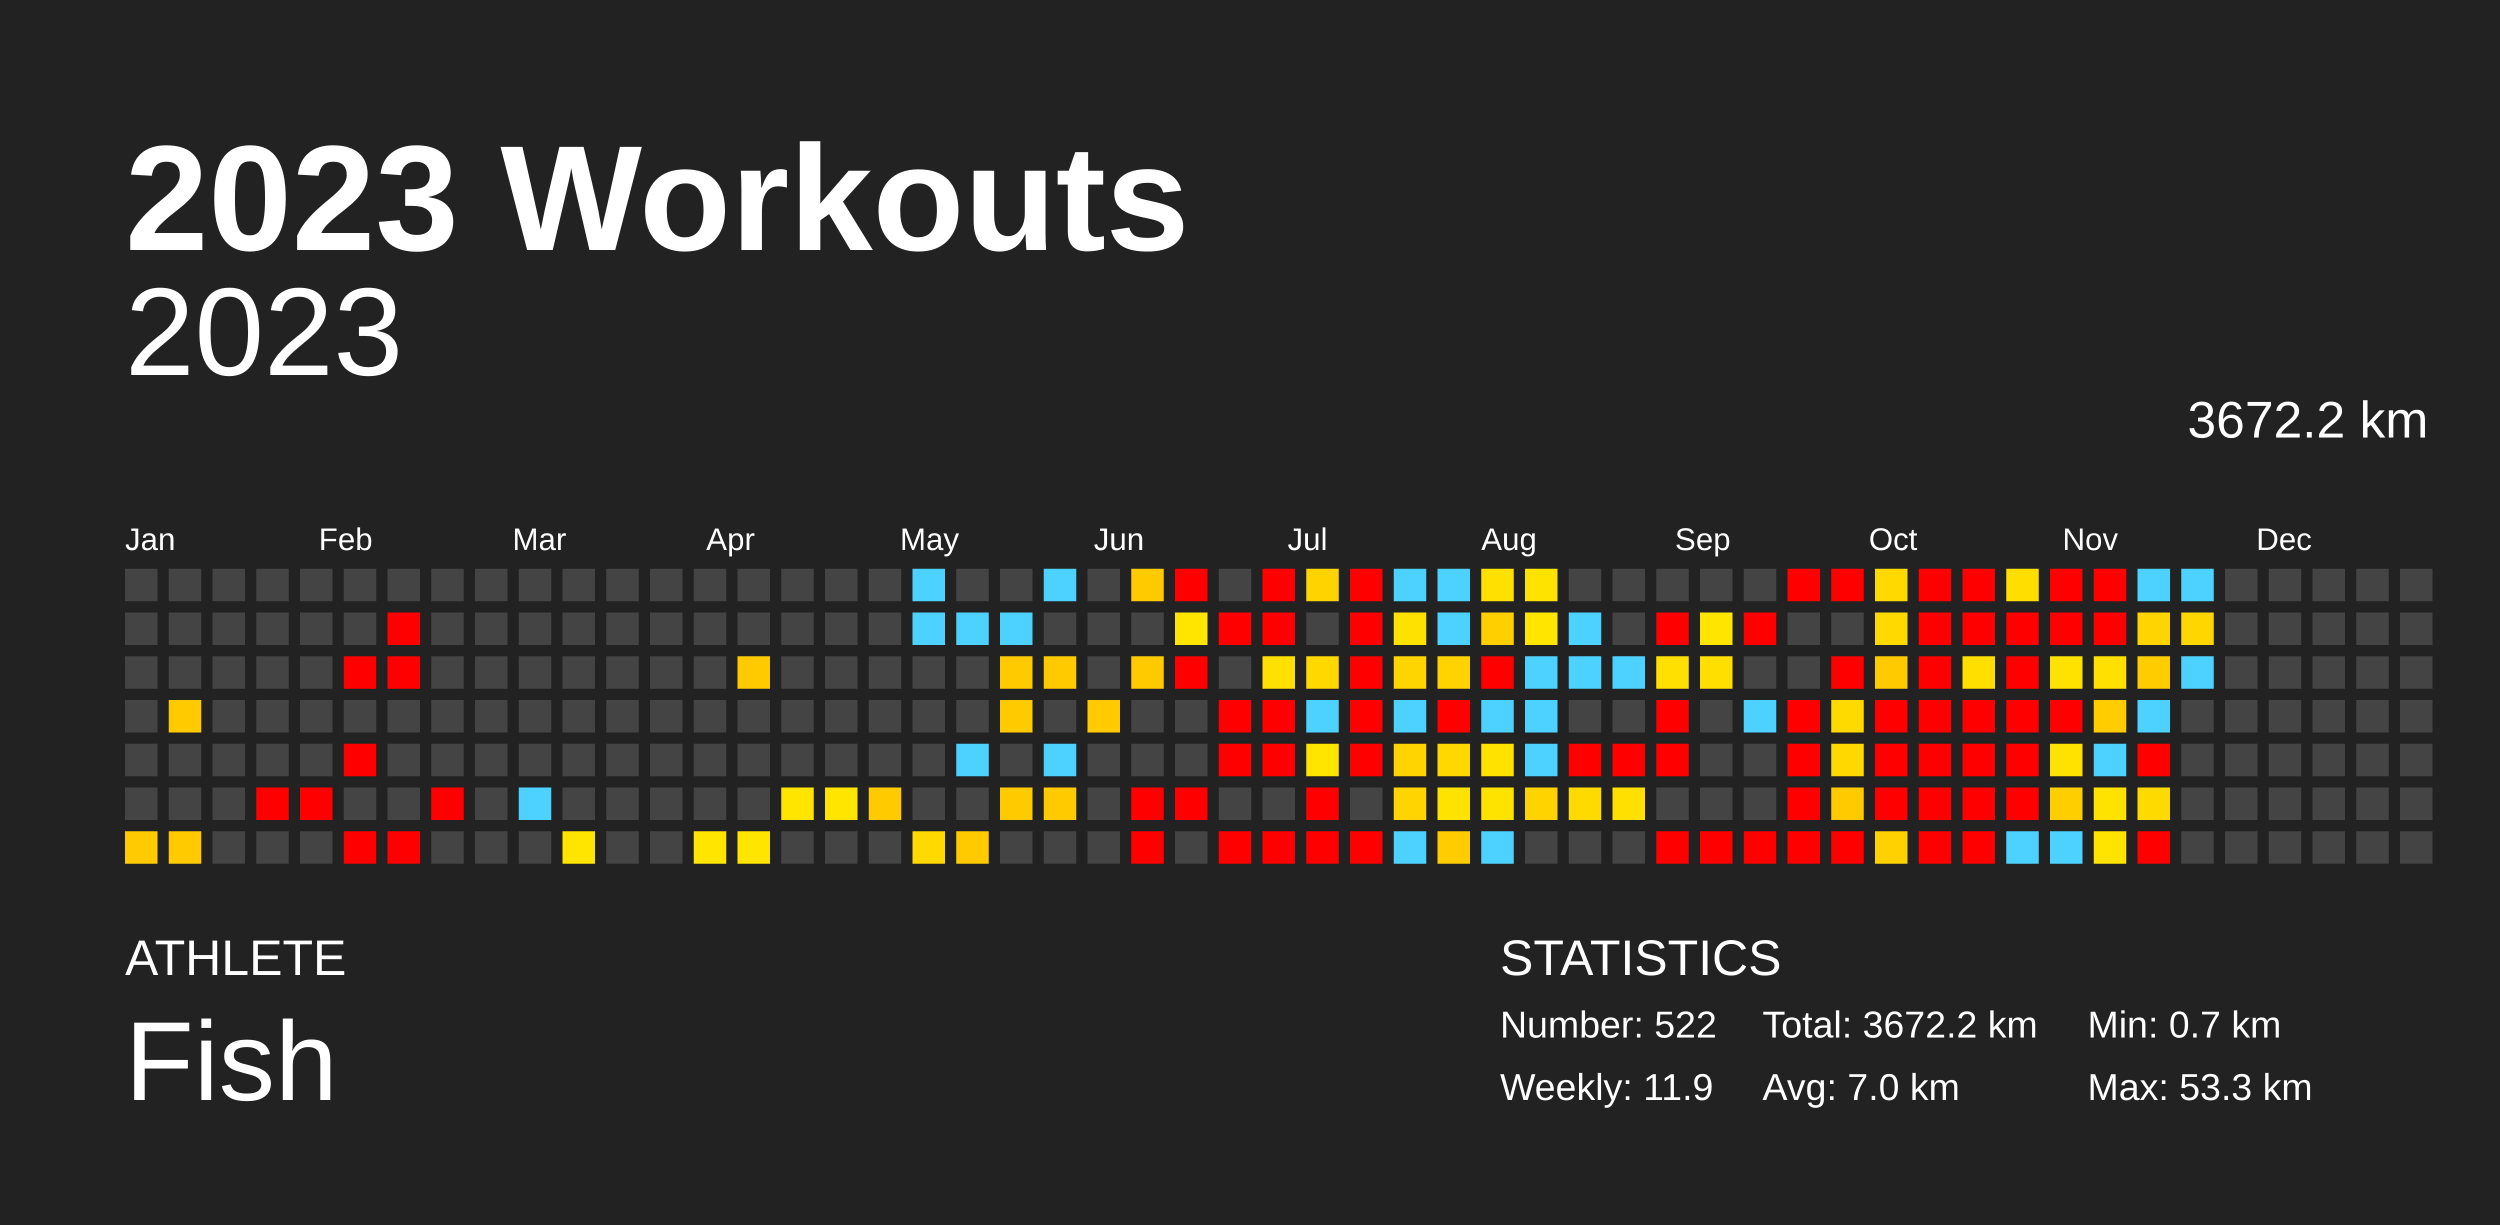
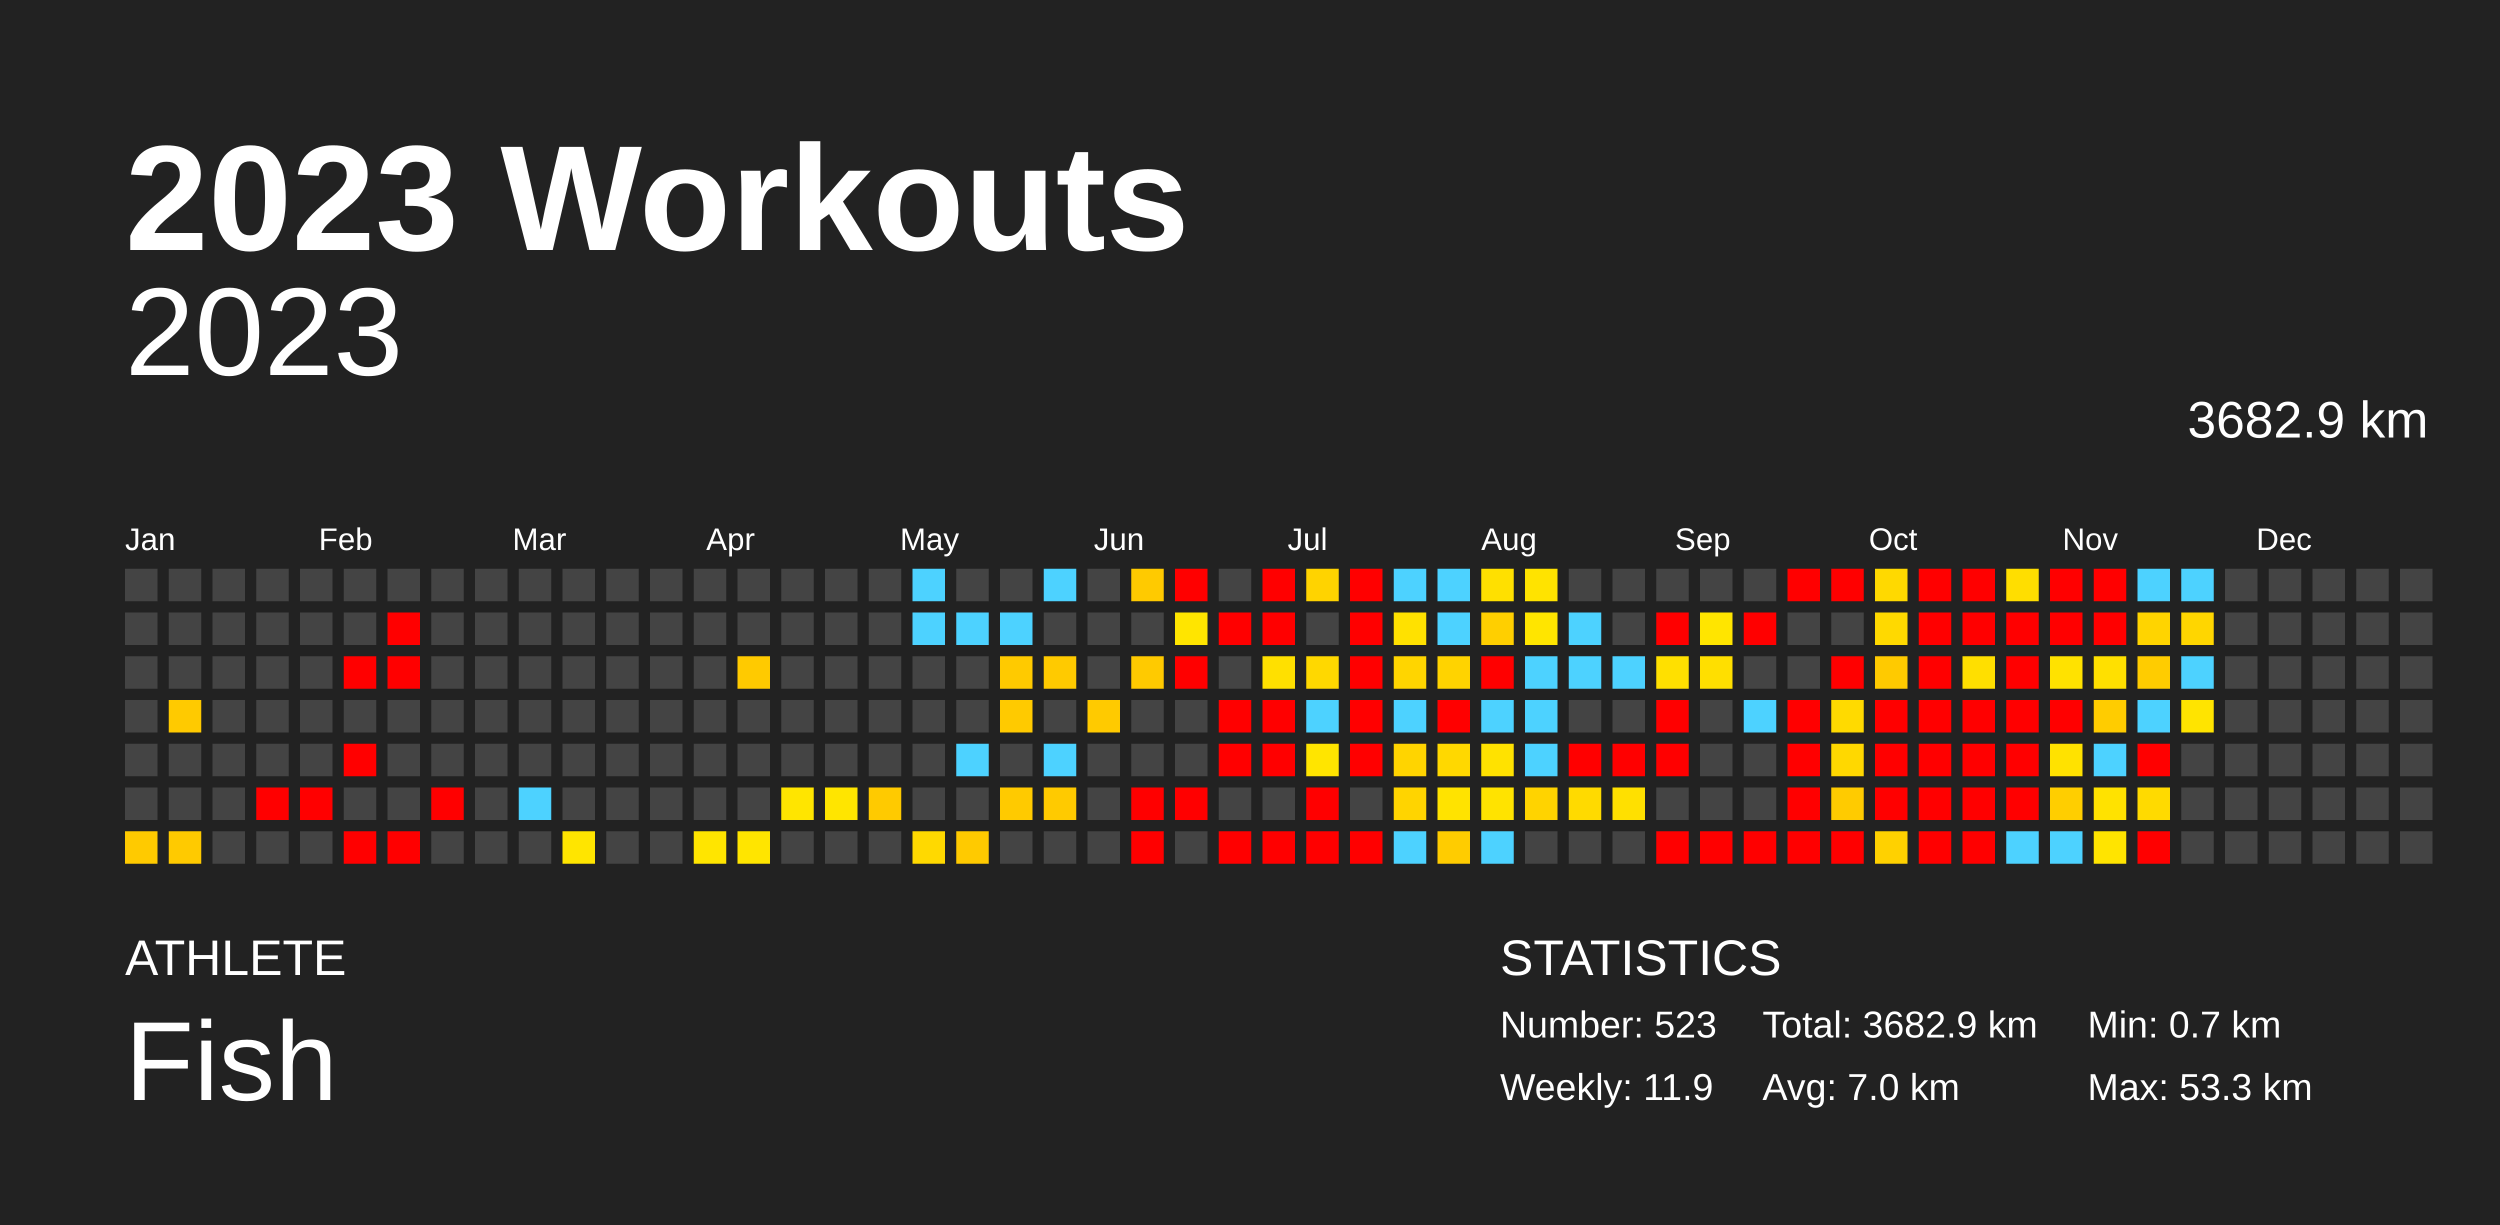
<svg xmlns="http://www.w3.org/2000/svg" baseProfile="full" height="98mm" version="1.1" viewBox="0,0,200,98" width="200mm">
  <defs />
  <rect fill="#222222" height="98" width="200" x="0" y="0" />
  <text fill="#FFFFFF" style="font-size:12px; font-family:Arial; font-weight:bold;" x="10" y="20">2023 Workouts</text>
  <text fill="#FFFFFF" style="font-size:4px; font-family:Arial" x="10" y="78">ATHLETE</text>
  <text fill="#FFFFFF" style="font-size:9px; font-family:Arial" x="10" y="88">Fish</text>
  <text fill="#FFFFFF" style="font-size:4px; font-family:Arial" x="120" y="78">STATISTICS</text>
-   <text fill="#FFFFFF" style="font-size:3px; font-family:Arial" x="120" y="83">Number: 522</text>
+   <text fill="#FFFFFF" style="font-size:3px; font-family:Arial" x="120" y="83">Number: 523</text>
  <text fill="#FFFFFF" style="font-size:3px; font-family:Arial" x="120" y="88">Weekly: 11.9</text>
-   <text fill="#FFFFFF" style="font-size:3px; font-family:Arial" x="141" y="83">Total: 3672.2 km</text>
+   <text fill="#FFFFFF" style="font-size:3px; font-family:Arial" x="141" y="83">Total: 3682.9 km</text>
  <text fill="#FFFFFF" style="font-size:3px; font-family:Arial" x="141" y="88">Avg: 7.0 km</text>
  <text fill="#FFFFFF" style="font-size:3px; font-family:Arial" x="167" y="83">Min: 0.7 km</text>
  <text fill="#FFFFFF" style="font-size:3px; font-family:Arial" x="167" y="88">Max: 53.3 km</text>
  <text alignment-baseline="hanging" fill="#FFFFFF" style="font-size:10.0px; font-family:Arial;" x="10" y="30">2023</text>
-   <text alignment-baseline="hanging" fill="#FFFFFF" style="font-size:4.125px; font-family:Arial;" x="175" y="35">3672.2 km</text>
+   <text alignment-baseline="hanging" fill="#FFFFFF" style="font-size:4.125px; font-family:Arial;" x="175" y="35">3682.9 km</text>
  <text fill="#FFFFFF" style="font-size:2.5px; font-family:Arial" x="10.0" y="44">Jan</text>
  <text fill="#FFFFFF" style="font-size:2.5px; font-family:Arial" x="25.5" y="44">Feb</text>
  <text fill="#FFFFFF" style="font-size:2.5px; font-family:Arial" x="41.0" y="44">Mar</text>
  <text fill="#FFFFFF" style="font-size:2.5px; font-family:Arial" x="56.5" y="44">Apr</text>
  <text fill="#FFFFFF" style="font-size:2.5px; font-family:Arial" x="72.0" y="44">May</text>
  <text fill="#FFFFFF" style="font-size:2.5px; font-family:Arial" x="87.5" y="44">Jun</text>
  <text fill="#FFFFFF" style="font-size:2.5px; font-family:Arial" x="103.0" y="44">Jul</text>
  <text fill="#FFFFFF" style="font-size:2.5px; font-family:Arial" x="118.5" y="44">Aug</text>
  <text fill="#FFFFFF" style="font-size:2.5px; font-family:Arial" x="134.0" y="44">Sep</text>
  <text fill="#FFFFFF" style="font-size:2.5px; font-family:Arial" x="149.5" y="44">Oct</text>
  <text fill="#FFFFFF" style="font-size:2.5px; font-family:Arial" x="165.0" y="44">Nov</text>
  <text fill="#FFFFFF" style="font-size:2.5px; font-family:Arial" x="180.5" y="44">Dec</text>
  <rect fill="#444444" height="2.6" width="2.6" x="10.0" y="45.5" />
  <rect fill="#444444" height="2.6" width="2.6" x="10.0" y="49.0" />
  <rect fill="#444444" height="2.6" width="2.6" x="10.0" y="52.5" />
  <rect fill="#444444" height="2.6" width="2.6" x="10.0" y="56.0" />
  <rect fill="#444444" height="2.6" width="2.6" x="10.0" y="59.5" />
  <rect fill="#444444" height="2.6" width="2.6" x="10.0" y="63.0" />
  <rect fill="#ffca00" height="2.6" width="2.6" x="10.0" y="66.5" />
  <rect fill="#444444" height="2.6" width="2.6" x="13.5" y="45.5" />
  <rect fill="#444444" height="2.6" width="2.6" x="13.5" y="49.0" />
  <rect fill="#444444" height="2.6" width="2.6" x="13.5" y="52.5" />
  <rect fill="#ffca00" height="2.6" width="2.6" x="13.5" y="56.0" />
  <rect fill="#444444" height="2.6" width="2.6" x="13.5" y="59.5" />
  <rect fill="#444444" height="2.6" width="2.6" x="13.5" y="63.0" />
  <rect fill="#ffca00" height="2.6" width="2.6" x="13.5" y="66.5" />
  <rect fill="#444444" height="2.6" width="2.6" x="17.0" y="45.5" />
  <rect fill="#444444" height="2.6" width="2.6" x="17.0" y="49.0" />
  <rect fill="#444444" height="2.6" width="2.6" x="17.0" y="52.5" />
  <rect fill="#444444" height="2.6" width="2.6" x="17.0" y="56.0" />
  <rect fill="#444444" height="2.6" width="2.6" x="17.0" y="59.5" />
  <rect fill="#444444" height="2.6" width="2.6" x="17.0" y="63.0" />
  <rect fill="#444444" height="2.6" width="2.6" x="17.0" y="66.5" />
  <rect fill="#444444" height="2.6" width="2.6" x="20.5" y="45.5" />
  <rect fill="#444444" height="2.6" width="2.6" x="20.5" y="49.0" />
  <rect fill="#444444" height="2.6" width="2.6" x="20.5" y="52.5" />
  <rect fill="#444444" height="2.6" width="2.6" x="20.5" y="56.0" />
  <rect fill="#444444" height="2.6" width="2.6" x="20.5" y="59.5" />
  <rect fill="red" height="2.6" width="2.6" x="20.5" y="63.0" />
  <rect fill="#444444" height="2.6" width="2.6" x="20.5" y="66.5" />
  <rect fill="#444444" height="2.6" width="2.6" x="24.0" y="45.5" />
  <rect fill="#444444" height="2.6" width="2.6" x="24.0" y="49.0" />
  <rect fill="#444444" height="2.6" width="2.6" x="24.0" y="52.5" />
  <rect fill="#444444" height="2.6" width="2.6" x="24.0" y="56.0" />
  <rect fill="#444444" height="2.6" width="2.6" x="24.0" y="59.5" />
  <rect fill="red" height="2.6" width="2.6" x="24.0" y="63.0" />
  <rect fill="#444444" height="2.6" width="2.6" x="24.0" y="66.5" />
  <rect fill="#444444" height="2.6" width="2.6" x="27.5" y="45.5" />
  <rect fill="#444444" height="2.6" width="2.6" x="27.5" y="49.0" />
  <rect fill="red" height="2.6" width="2.6" x="27.5" y="52.5" />
  <rect fill="#444444" height="2.6" width="2.6" x="27.5" y="56.0" />
  <rect fill="red" height="2.6" width="2.6" x="27.5" y="59.5" />
  <rect fill="#444444" height="2.6" width="2.6" x="27.5" y="63.0" />
  <rect fill="red" height="2.6" width="2.6" x="27.5" y="66.5" />
  <rect fill="#444444" height="2.6" width="2.6" x="31.0" y="45.5" />
  <rect fill="red" height="2.6" width="2.6" x="31.0" y="49.0" />
  <rect fill="red" height="2.6" width="2.6" x="31.0" y="52.5" />
  <rect fill="#444444" height="2.6" width="2.6" x="31.0" y="56.0" />
  <rect fill="#444444" height="2.6" width="2.6" x="31.0" y="59.5" />
  <rect fill="#444444" height="2.6" width="2.6" x="31.0" y="63.0" />
  <rect fill="red" height="2.6" width="2.6" x="31.0" y="66.5" />
  <rect fill="#444444" height="2.6" width="2.6" x="34.5" y="45.5" />
  <rect fill="#444444" height="2.6" width="2.6" x="34.5" y="49.0" />
  <rect fill="#444444" height="2.6" width="2.6" x="34.5" y="52.5" />
  <rect fill="#444444" height="2.6" width="2.6" x="34.5" y="56.0" />
  <rect fill="#444444" height="2.6" width="2.6" x="34.5" y="59.5" />
  <rect fill="red" height="2.6" width="2.6" x="34.5" y="63.0" />
  <rect fill="#444444" height="2.6" width="2.6" x="34.5" y="66.5" />
  <rect fill="#444444" height="2.6" width="2.6" x="38.0" y="45.5" />
  <rect fill="#444444" height="2.6" width="2.6" x="38.0" y="49.0" />
  <rect fill="#444444" height="2.6" width="2.6" x="38.0" y="52.5" />
  <rect fill="#444444" height="2.6" width="2.6" x="38.0" y="56.0" />
  <rect fill="#444444" height="2.6" width="2.6" x="38.0" y="59.5" />
  <rect fill="#444444" height="2.6" width="2.6" x="38.0" y="63.0" />
  <rect fill="#444444" height="2.6" width="2.6" x="38.0" y="66.5" />
  <rect fill="#444444" height="2.6" width="2.6" x="41.5" y="45.5" />
  <rect fill="#444444" height="2.6" width="2.6" x="41.5" y="49.0" />
  <rect fill="#444444" height="2.6" width="2.6" x="41.5" y="52.5" />
  <rect fill="#444444" height="2.6" width="2.6" x="41.5" y="56.0" />
  <rect fill="#444444" height="2.6" width="2.6" x="41.5" y="59.5" />
  <rect fill="#4dd2ff" height="2.6" width="2.6" x="41.5" y="63.0" />
  <rect fill="#444444" height="2.6" width="2.6" x="41.5" y="66.5" />
  <rect fill="#444444" height="2.6" width="2.6" x="45.0" y="45.5" />
  <rect fill="#444444" height="2.6" width="2.6" x="45.0" y="49.0" />
  <rect fill="#444444" height="2.6" width="2.6" x="45.0" y="52.5" />
  <rect fill="#444444" height="2.6" width="2.6" x="45.0" y="56.0" />
  <rect fill="#444444" height="2.6" width="2.6" x="45.0" y="59.5" />
  <rect fill="#444444" height="2.6" width="2.6" x="45.0" y="63.0" />
  <rect fill="#ffe500" height="2.6" width="2.6" x="45.0" y="66.5" />
  <rect fill="#444444" height="2.6" width="2.6" x="48.5" y="45.5" />
  <rect fill="#444444" height="2.6" width="2.6" x="48.5" y="49.0" />
  <rect fill="#444444" height="2.6" width="2.6" x="48.5" y="52.5" />
  <rect fill="#444444" height="2.6" width="2.6" x="48.5" y="56.0" />
  <rect fill="#444444" height="2.6" width="2.6" x="48.5" y="59.5" />
  <rect fill="#444444" height="2.6" width="2.6" x="48.5" y="63.0" />
  <rect fill="#444444" height="2.6" width="2.6" x="48.5" y="66.5" />
  <rect fill="#444444" height="2.6" width="2.6" x="52.0" y="45.5" />
  <rect fill="#444444" height="2.6" width="2.6" x="52.0" y="49.0" />
  <rect fill="#444444" height="2.6" width="2.6" x="52.0" y="52.5" />
  <rect fill="#444444" height="2.6" width="2.6" x="52.0" y="56.0" />
  <rect fill="#444444" height="2.6" width="2.6" x="52.0" y="59.5" />
  <rect fill="#444444" height="2.6" width="2.6" x="52.0" y="63.0" />
  <rect fill="#444444" height="2.6" width="2.6" x="52.0" y="66.5" />
  <rect fill="#444444" height="2.6" width="2.6" x="55.5" y="45.5" />
  <rect fill="#444444" height="2.6" width="2.6" x="55.5" y="49.0" />
  <rect fill="#444444" height="2.6" width="2.6" x="55.5" y="52.5" />
  <rect fill="#444444" height="2.6" width="2.6" x="55.5" y="56.0" />
  <rect fill="#444444" height="2.6" width="2.6" x="55.5" y="59.5" />
  <rect fill="#444444" height="2.6" width="2.6" x="55.5" y="63.0" />
  <rect fill="#ffe500" height="2.6" width="2.6" x="55.5" y="66.5" />
  <rect fill="#444444" height="2.6" width="2.6" x="59.0" y="45.5" />
  <rect fill="#444444" height="2.6" width="2.6" x="59.0" y="49.0" />
  <rect fill="#ffca00" height="2.6" width="2.6" x="59.0" y="52.5" />
  <rect fill="#444444" height="2.6" width="2.6" x="59.0" y="56.0" />
  <rect fill="#444444" height="2.6" width="2.6" x="59.0" y="59.5" />
  <rect fill="#444444" height="2.6" width="2.6" x="59.0" y="63.0" />
  <rect fill="#ffe500" height="2.6" width="2.6" x="59.0" y="66.5" />
  <rect fill="#444444" height="2.6" width="2.6" x="62.5" y="45.5" />
  <rect fill="#444444" height="2.6" width="2.6" x="62.5" y="49.0" />
  <rect fill="#444444" height="2.6" width="2.6" x="62.5" y="52.5" />
  <rect fill="#444444" height="2.6" width="2.6" x="62.5" y="56.0" />
  <rect fill="#444444" height="2.6" width="2.6" x="62.5" y="59.5" />
  <rect fill="#ffe500" height="2.6" width="2.6" x="62.5" y="63.0" />
  <rect fill="#444444" height="2.6" width="2.6" x="62.5" y="66.5" />
  <rect fill="#444444" height="2.6" width="2.6" x="66.0" y="45.5" />
  <rect fill="#444444" height="2.6" width="2.6" x="66.0" y="49.0" />
  <rect fill="#444444" height="2.6" width="2.6" x="66.0" y="52.5" />
  <rect fill="#444444" height="2.6" width="2.6" x="66.0" y="56.0" />
  <rect fill="#444444" height="2.6" width="2.6" x="66.0" y="59.5" />
  <rect fill="#ffe500" height="2.6" width="2.6" x="66.0" y="63.0" />
  <rect fill="#444444" height="2.6" width="2.6" x="66.0" y="66.5" />
  <rect fill="#444444" height="2.6" width="2.6" x="69.5" y="45.5" />
  <rect fill="#444444" height="2.6" width="2.6" x="69.5" y="49.0" />
  <rect fill="#444444" height="2.6" width="2.6" x="69.5" y="52.5" />
  <rect fill="#444444" height="2.6" width="2.6" x="69.5" y="56.0" />
  <rect fill="#444444" height="2.6" width="2.6" x="69.5" y="59.5" />
  <rect fill="#ffca00" height="2.6" width="2.6" x="69.5" y="63.0" />
  <rect fill="#444444" height="2.6" width="2.6" x="69.5" y="66.5" />
  <rect fill="#4dd2ff" height="2.6" width="2.6" x="73.0" y="45.5" />
  <rect fill="#4dd2ff" height="2.6" width="2.6" x="73.0" y="49.0" />
  <rect fill="#444444" height="2.6" width="2.6" x="73.0" y="52.5" />
  <rect fill="#444444" height="2.6" width="2.6" x="73.0" y="56.0" />
  <rect fill="#444444" height="2.6" width="2.6" x="73.0" y="59.5" />
  <rect fill="#444444" height="2.6" width="2.6" x="73.0" y="63.0" />
  <rect fill="#ffd900" height="2.6" width="2.6" x="73.0" y="66.5" />
  <rect fill="#444444" height="2.6" width="2.6" x="76.5" y="45.5" />
  <rect fill="#4dd2ff" height="2.6" width="2.6" x="76.5" y="49.0" />
  <rect fill="#444444" height="2.6" width="2.6" x="76.5" y="52.5" />
  <rect fill="#444444" height="2.6" width="2.6" x="76.5" y="56.0" />
  <rect fill="#4dd2ff" height="2.6" width="2.6" x="76.5" y="59.5" />
  <rect fill="#444444" height="2.6" width="2.6" x="76.5" y="63.0" />
  <rect fill="#ffca00" height="2.6" width="2.6" x="76.5" y="66.5" />
  <rect fill="#444444" height="2.6" width="2.6" x="80.0" y="45.5" />
  <rect fill="#4dd2ff" height="2.6" width="2.6" x="80.0" y="49.0" />
  <rect fill="#ffca00" height="2.6" width="2.6" x="80.0" y="52.5" />
  <rect fill="#ffca00" height="2.6" width="2.6" x="80.0" y="56.0" />
  <rect fill="#444444" height="2.6" width="2.6" x="80.0" y="59.5" />
  <rect fill="#ffca00" height="2.6" width="2.6" x="80.0" y="63.0" />
  <rect fill="#444444" height="2.6" width="2.6" x="80.0" y="66.5" />
  <rect fill="#4dd2ff" height="2.6" width="2.6" x="83.5" y="45.5" />
  <rect fill="#444444" height="2.6" width="2.6" x="83.5" y="49.0" />
  <rect fill="#ffca00" height="2.6" width="2.6" x="83.5" y="52.5" />
  <rect fill="#444444" height="2.6" width="2.6" x="83.5" y="56.0" />
  <rect fill="#4dd2ff" height="2.6" width="2.6" x="83.5" y="59.5" />
  <rect fill="#ffca00" height="2.6" width="2.6" x="83.5" y="63.0" />
  <rect fill="#444444" height="2.6" width="2.6" x="83.5" y="66.5" />
  <rect fill="#444444" height="2.6" width="2.6" x="87.0" y="45.5" />
  <rect fill="#444444" height="2.6" width="2.6" x="87.0" y="49.0" />
  <rect fill="#444444" height="2.6" width="2.6" x="87.0" y="52.5" />
  <rect fill="#ffca00" height="2.6" width="2.6" x="87.0" y="56.0" />
  <rect fill="#444444" height="2.6" width="2.6" x="87.0" y="59.5" />
  <rect fill="#444444" height="2.6" width="2.6" x="87.0" y="63.0" />
  <rect fill="#444444" height="2.6" width="2.6" x="87.0" y="66.5" />
  <rect fill="#ffca00" height="2.6" width="2.6" x="90.5" y="45.5" />
  <rect fill="#444444" height="2.6" width="2.6" x="90.5" y="49.0" />
  <rect fill="#ffca00" height="2.6" width="2.6" x="90.5" y="52.5" />
  <rect fill="#444444" height="2.6" width="2.6" x="90.5" y="56.0" />
  <rect fill="#444444" height="2.6" width="2.6" x="90.5" y="59.5" />
  <rect fill="red" height="2.6" width="2.6" x="90.5" y="63.0" />
  <rect fill="red" height="2.6" width="2.6" x="90.5" y="66.5" />
  <rect fill="red" height="2.6" width="2.6" x="94.0" y="45.5" />
  <rect fill="#ffe500" height="2.6" width="2.6" x="94.0" y="49.0" />
  <rect fill="red" height="2.6" width="2.6" x="94.0" y="52.5" />
  <rect fill="#444444" height="2.6" width="2.6" x="94.0" y="56.0" />
  <rect fill="#444444" height="2.6" width="2.6" x="94.0" y="59.5" />
  <rect fill="red" height="2.6" width="2.6" x="94.0" y="63.0" />
  <rect fill="#444444" height="2.6" width="2.6" x="94.0" y="66.5" />
  <rect fill="#444444" height="2.6" width="2.6" x="97.5" y="45.5" />
  <rect fill="red" height="2.6" width="2.6" x="97.5" y="49.0" />
  <rect fill="#444444" height="2.6" width="2.6" x="97.5" y="52.5" />
  <rect fill="red" height="2.6" width="2.6" x="97.5" y="56.0" />
  <rect fill="red" height="2.6" width="2.6" x="97.5" y="59.5" />
  <rect fill="#444444" height="2.6" width="2.6" x="97.5" y="63.0" />
  <rect fill="red" height="2.6" width="2.6" x="97.5" y="66.5" />
  <rect fill="red" height="2.6" width="2.6" x="101.0" y="45.5" />
  <rect fill="red" height="2.6" width="2.6" x="101.0" y="49.0" />
  <rect fill="#ffe000" height="2.6" width="2.6" x="101.0" y="52.5" />
  <rect fill="red" height="2.6" width="2.6" x="101.0" y="56.0" />
  <rect fill="red" height="2.6" width="2.6" x="101.0" y="59.5" />
  <rect fill="#444444" height="2.6" width="2.6" x="101.0" y="63.0" />
  <rect fill="red" height="2.6" width="2.6" x="101.0" y="66.5" />
  <rect fill="#ffd300" height="2.6" width="2.6" x="104.5" y="45.5" />
  <rect fill="#444444" height="2.6" width="2.6" x="104.5" y="49.0" />
  <rect fill="#ffd800" height="2.6" width="2.6" x="104.5" y="52.5" />
  <rect fill="#4dd2ff" height="2.6" width="2.6" x="104.5" y="56.0" />
  <rect fill="#ffe500" height="2.6" width="2.6" x="104.5" y="59.5" />
  <rect fill="red" height="2.6" width="2.6" x="104.5" y="63.0" />
  <rect fill="red" height="2.6" width="2.6" x="104.5" y="66.5" />
  <rect fill="red" height="2.6" width="2.6" x="108.0" y="45.5" />
  <rect fill="red" height="2.6" width="2.6" x="108.0" y="49.0" />
  <rect fill="red" height="2.6" width="2.6" x="108.0" y="52.5" />
  <rect fill="red" height="2.6" width="2.6" x="108.0" y="56.0" />
  <rect fill="red" height="2.6" width="2.6" x="108.0" y="59.5" />
  <rect fill="#444444" height="2.6" width="2.6" x="108.0" y="63.0" />
  <rect fill="red" height="2.6" width="2.6" x="108.0" y="66.5" />
  <rect fill="#4dd2ff" height="2.6" width="2.6" x="111.5" y="45.5" />
  <rect fill="#ffe100" height="2.6" width="2.6" x="111.5" y="49.0" />
  <rect fill="#ffd500" height="2.6" width="2.6" x="111.5" y="52.5" />
  <rect fill="#4dd2ff" height="2.6" width="2.6" x="111.5" y="56.0" />
  <rect fill="#ffd400" height="2.6" width="2.6" x="111.5" y="59.5" />
  <rect fill="#ffd400" height="2.6" width="2.6" x="111.5" y="63.0" />
  <rect fill="#4dd2ff" height="2.6" width="2.6" x="111.5" y="66.5" />
  <rect fill="#4dd2ff" height="2.6" width="2.6" x="115.0" y="45.5" />
  <rect fill="#4dd2ff" height="2.6" width="2.6" x="115.0" y="49.0" />
  <rect fill="#ffd300" height="2.6" width="2.6" x="115.0" y="52.5" />
  <rect fill="red" height="2.6" width="2.6" x="115.0" y="56.0" />
  <rect fill="#ffd800" height="2.6" width="2.6" x="115.0" y="59.5" />
  <rect fill="#ffe300" height="2.6" width="2.6" x="115.0" y="63.0" />
  <rect fill="#ffcc00" height="2.6" width="2.6" x="115.0" y="66.5" />
  <rect fill="#ffe000" height="2.6" width="2.6" x="118.5" y="45.5" />
  <rect fill="#ffcf00" height="2.6" width="2.6" x="118.5" y="49.0" />
  <rect fill="red" height="2.6" width="2.6" x="118.5" y="52.5" />
  <rect fill="#4dd2ff" height="2.6" width="2.6" x="118.5" y="56.0" />
  <rect fill="#ffe200" height="2.6" width="2.6" x="118.5" y="59.5" />
  <rect fill="#ffe300" height="2.6" width="2.6" x="118.5" y="63.0" />
  <rect fill="#4dd2ff" height="2.6" width="2.6" x="118.5" y="66.5" />
  <rect fill="#ffe300" height="2.6" width="2.6" x="122.0" y="45.5" />
  <rect fill="#ffe500" height="2.6" width="2.6" x="122.0" y="49.0" />
  <rect fill="#4dd2ff" height="2.6" width="2.6" x="122.0" y="52.5" />
  <rect fill="#4dd2ff" height="2.6" width="2.6" x="122.0" y="56.0" />
  <rect fill="#4dd2ff" height="2.6" width="2.6" x="122.0" y="59.5" />
  <rect fill="#ffd300" height="2.6" width="2.6" x="122.0" y="63.0" />
  <rect fill="#444444" height="2.6" width="2.6" x="122.0" y="66.5" />
  <rect fill="#444444" height="2.6" width="2.6" x="125.5" y="45.5" />
  <rect fill="#4dd2ff" height="2.6" width="2.6" x="125.5" y="49.0" />
  <rect fill="#4dd2ff" height="2.6" width="2.6" x="125.5" y="52.5" />
  <rect fill="#444444" height="2.6" width="2.6" x="125.5" y="56.0" />
  <rect fill="red" height="2.6" width="2.6" x="125.5" y="59.5" />
  <rect fill="#ffda00" height="2.6" width="2.6" x="125.5" y="63.0" />
  <rect fill="#444444" height="2.6" width="2.6" x="125.5" y="66.5" />
  <rect fill="#444444" height="2.6" width="2.6" x="129.0" y="45.5" />
  <rect fill="#444444" height="2.6" width="2.6" x="129.0" y="49.0" />
  <rect fill="#4dd2ff" height="2.6" width="2.6" x="129.0" y="52.5" />
  <rect fill="#444444" height="2.6" width="2.6" x="129.0" y="56.0" />
  <rect fill="red" height="2.6" width="2.6" x="129.0" y="59.5" />
  <rect fill="#ffe000" height="2.6" width="2.6" x="129.0" y="63.0" />
  <rect fill="#444444" height="2.6" width="2.6" x="129.0" y="66.5" />
  <rect fill="#444444" height="2.6" width="2.6" x="132.5" y="45.5" />
  <rect fill="red" height="2.6" width="2.6" x="132.5" y="49.0" />
  <rect fill="#ffe000" height="2.6" width="2.6" x="132.5" y="52.5" />
  <rect fill="red" height="2.6" width="2.6" x="132.5" y="56.0" />
  <rect fill="red" height="2.6" width="2.6" x="132.5" y="59.5" />
  <rect fill="#444444" height="2.6" width="2.6" x="132.5" y="63.0" />
  <rect fill="red" height="2.6" width="2.6" x="132.5" y="66.5" />
  <rect fill="#444444" height="2.6" width="2.6" x="136.0" y="45.5" />
  <rect fill="#ffe500" height="2.6" width="2.6" x="136.0" y="49.0" />
  <rect fill="#ffdf00" height="2.6" width="2.6" x="136.0" y="52.5" />
  <rect fill="#444444" height="2.6" width="2.6" x="136.0" y="56.0" />
  <rect fill="#444444" height="2.6" width="2.6" x="136.0" y="59.5" />
  <rect fill="#444444" height="2.6" width="2.6" x="136.0" y="63.0" />
  <rect fill="red" height="2.6" width="2.6" x="136.0" y="66.5" />
  <rect fill="#444444" height="2.6" width="2.6" x="139.5" y="45.5" />
  <rect fill="red" height="2.6" width="2.6" x="139.5" y="49.0" />
  <rect fill="#444444" height="2.6" width="2.6" x="139.5" y="52.5" />
  <rect fill="#4dd2ff" height="2.6" width="2.6" x="139.5" y="56.0" />
  <rect fill="#444444" height="2.6" width="2.6" x="139.5" y="59.5" />
  <rect fill="#444444" height="2.6" width="2.6" x="139.5" y="63.0" />
  <rect fill="red" height="2.6" width="2.6" x="139.5" y="66.5" />
  <rect fill="red" height="2.6" width="2.6" x="143.0" y="45.5" />
  <rect fill="#444444" height="2.6" width="2.6" x="143.0" y="49.0" />
  <rect fill="#444444" height="2.6" width="2.6" x="143.0" y="52.5" />
  <rect fill="red" height="2.6" width="2.6" x="143.0" y="56.0" />
  <rect fill="red" height="2.6" width="2.6" x="143.0" y="59.5" />
  <rect fill="red" height="2.6" width="2.6" x="143.0" y="63.0" />
  <rect fill="red" height="2.6" width="2.6" x="143.0" y="66.5" />
  <rect fill="red" height="2.6" width="2.6" x="146.5" y="45.5" />
  <rect fill="#444444" height="2.6" width="2.6" x="146.5" y="49.0" />
  <rect fill="red" height="2.6" width="2.6" x="146.5" y="52.5" />
  <rect fill="#ffda00" height="2.6" width="2.6" x="146.5" y="56.0" />
  <rect fill="#ffd800" height="2.6" width="2.6" x="146.5" y="59.5" />
  <rect fill="#ffcb00" height="2.6" width="2.6" x="146.5" y="63.0" />
  <rect fill="red" height="2.6" width="2.6" x="146.5" y="66.5" />
  <rect fill="#ffd900" height="2.6" width="2.6" x="150.0" y="45.5" />
  <rect fill="#ffd900" height="2.6" width="2.6" x="150.0" y="49.0" />
  <rect fill="#ffca00" height="2.6" width="2.6" x="150.0" y="52.5" />
  <rect fill="red" height="2.6" width="2.6" x="150.0" y="56.0" />
  <rect fill="red" height="2.6" width="2.6" x="150.0" y="59.5" />
  <rect fill="red" height="2.6" width="2.6" x="150.0" y="63.0" />
  <rect fill="#ffd100" height="2.6" width="2.6" x="150.0" y="66.5" />
  <rect fill="red" height="2.6" width="2.6" x="153.5" y="45.5" />
  <rect fill="red" height="2.6" width="2.6" x="153.5" y="49.0" />
  <rect fill="red" height="2.6" width="2.6" x="153.5" y="52.5" />
  <rect fill="red" height="2.6" width="2.6" x="153.5" y="56.0" />
  <rect fill="red" height="2.6" width="2.6" x="153.5" y="59.5" />
  <rect fill="red" height="2.6" width="2.6" x="153.5" y="63.0" />
  <rect fill="red" height="2.6" width="2.6" x="153.5" y="66.5" />
  <rect fill="red" height="2.6" width="2.6" x="157.0" y="45.5" />
  <rect fill="red" height="2.6" width="2.6" x="157.0" y="49.0" />
  <rect fill="#ffdf00" height="2.6" width="2.6" x="157.0" y="52.5" />
  <rect fill="red" height="2.6" width="2.6" x="157.0" y="56.0" />
  <rect fill="red" height="2.6" width="2.6" x="157.0" y="59.5" />
  <rect fill="red" height="2.6" width="2.6" x="157.0" y="63.0" />
  <rect fill="red" height="2.6" width="2.6" x="157.0" y="66.5" />
  <rect fill="#ffde00" height="2.6" width="2.6" x="160.5" y="45.5" />
  <rect fill="red" height="2.6" width="2.6" x="160.5" y="49.0" />
  <rect fill="red" height="2.6" width="2.6" x="160.5" y="52.5" />
  <rect fill="red" height="2.6" width="2.6" x="160.5" y="56.0" />
  <rect fill="red" height="2.6" width="2.6" x="160.5" y="59.5" />
  <rect fill="red" height="2.6" width="2.6" x="160.5" y="63.0" />
  <rect fill="#4dd2ff" height="2.6" width="2.6" x="160.5" y="66.5" />
  <rect fill="red" height="2.6" width="2.6" x="164.0" y="45.5" />
  <rect fill="red" height="2.6" width="2.6" x="164.0" y="49.0" />
  <rect fill="#ffe200" height="2.6" width="2.6" x="164.0" y="52.5" />
  <rect fill="red" height="2.6" width="2.6" x="164.0" y="56.0" />
  <rect fill="#ffe200" height="2.6" width="2.6" x="164.0" y="59.5" />
  <rect fill="#ffce00" height="2.6" width="2.6" x="164.0" y="63.0" />
  <rect fill="#4dd2ff" height="2.6" width="2.6" x="164.0" y="66.5" />
  <rect fill="red" height="2.6" width="2.6" x="167.5" y="45.5" />
  <rect fill="red" height="2.6" width="2.6" x="167.5" y="49.0" />
  <rect fill="#ffe000" height="2.6" width="2.6" x="167.5" y="52.5" />
  <rect fill="#ffcc00" height="2.6" width="2.6" x="167.5" y="56.0" />
  <rect fill="#4dd2ff" height="2.6" width="2.6" x="167.5" y="59.5" />
  <rect fill="#ffe200" height="2.6" width="2.6" x="167.5" y="63.0" />
  <rect fill="#ffe400" height="2.6" width="2.6" x="167.5" y="66.5" />
  <rect fill="#4dd2ff" height="2.6" width="2.6" x="171.0" y="45.5" />
  <rect fill="#ffd400" height="2.6" width="2.6" x="171.0" y="49.0" />
  <rect fill="#ffcc00" height="2.6" width="2.6" x="171.0" y="52.5" />
  <rect fill="#4dd2ff" height="2.6" width="2.6" x="171.0" y="56.0" />
  <rect fill="red" height="2.6" width="2.6" x="171.0" y="59.5" />
  <rect fill="#ffda00" height="2.6" width="2.6" x="171.0" y="63.0" />
  <rect fill="red" height="2.6" width="2.6" x="171.0" y="66.5" />
  <rect fill="#4dd2ff" height="2.6" width="2.6" x="174.5" y="45.5" />
  <rect fill="#ffd600" height="2.6" width="2.6" x="174.5" y="49.0" />
  <rect fill="#4dd2ff" height="2.6" width="2.6" x="174.5" y="52.5" />
-   <rect fill="#444444" height="2.6" width="2.6" x="174.5" y="56.0" />
+   <rect fill="#ffe400" height="2.6" width="2.6" x="174.5" y="56.0" />
  <rect fill="#444444" height="2.6" width="2.6" x="174.5" y="59.5" />
  <rect fill="#444444" height="2.6" width="2.6" x="174.5" y="63.0" />
  <rect fill="#444444" height="2.6" width="2.6" x="174.5" y="66.5" />
  <rect fill="#444444" height="2.6" width="2.6" x="178.0" y="45.5" />
  <rect fill="#444444" height="2.6" width="2.6" x="178.0" y="49.0" />
  <rect fill="#444444" height="2.6" width="2.6" x="178.0" y="52.5" />
  <rect fill="#444444" height="2.6" width="2.6" x="178.0" y="56.0" />
  <rect fill="#444444" height="2.6" width="2.6" x="178.0" y="59.5" />
  <rect fill="#444444" height="2.6" width="2.6" x="178.0" y="63.0" />
  <rect fill="#444444" height="2.6" width="2.6" x="178.0" y="66.5" />
  <rect fill="#444444" height="2.6" width="2.6" x="181.5" y="45.5" />
  <rect fill="#444444" height="2.6" width="2.6" x="181.5" y="49.0" />
  <rect fill="#444444" height="2.6" width="2.6" x="181.5" y="52.5" />
  <rect fill="#444444" height="2.6" width="2.6" x="181.5" y="56.0" />
  <rect fill="#444444" height="2.6" width="2.6" x="181.5" y="59.5" />
  <rect fill="#444444" height="2.6" width="2.6" x="181.5" y="63.0" />
  <rect fill="#444444" height="2.6" width="2.6" x="181.5" y="66.5" />
  <rect fill="#444444" height="2.6" width="2.6" x="185.0" y="45.5" />
  <rect fill="#444444" height="2.6" width="2.6" x="185.0" y="49.0" />
  <rect fill="#444444" height="2.6" width="2.6" x="185.0" y="52.5" />
  <rect fill="#444444" height="2.6" width="2.6" x="185.0" y="56.0" />
  <rect fill="#444444" height="2.6" width="2.6" x="185.0" y="59.5" />
  <rect fill="#444444" height="2.6" width="2.6" x="185.0" y="63.0" />
  <rect fill="#444444" height="2.6" width="2.6" x="185.0" y="66.5" />
  <rect fill="#444444" height="2.6" width="2.6" x="188.5" y="45.5" />
  <rect fill="#444444" height="2.6" width="2.6" x="188.5" y="49.0" />
  <rect fill="#444444" height="2.6" width="2.6" x="188.5" y="52.5" />
  <rect fill="#444444" height="2.6" width="2.6" x="188.5" y="56.0" />
  <rect fill="#444444" height="2.6" width="2.6" x="188.5" y="59.5" />
  <rect fill="#444444" height="2.6" width="2.6" x="188.5" y="63.0" />
  <rect fill="#444444" height="2.6" width="2.6" x="188.5" y="66.5" />
  <rect fill="#444444" height="2.6" width="2.6" x="192.0" y="45.5" />
  <rect fill="#444444" height="2.6" width="2.6" x="192.0" y="49.0" />
  <rect fill="#444444" height="2.6" width="2.6" x="192.0" y="52.5" />
  <rect fill="#444444" height="2.6" width="2.6" x="192.0" y="56.0" />
  <rect fill="#444444" height="2.6" width="2.6" x="192.0" y="59.5" />
  <rect fill="#444444" height="2.6" width="2.6" x="192.0" y="63.0" />
  <rect fill="#444444" height="2.6" width="2.6" x="192.0" y="66.5" />
</svg>
